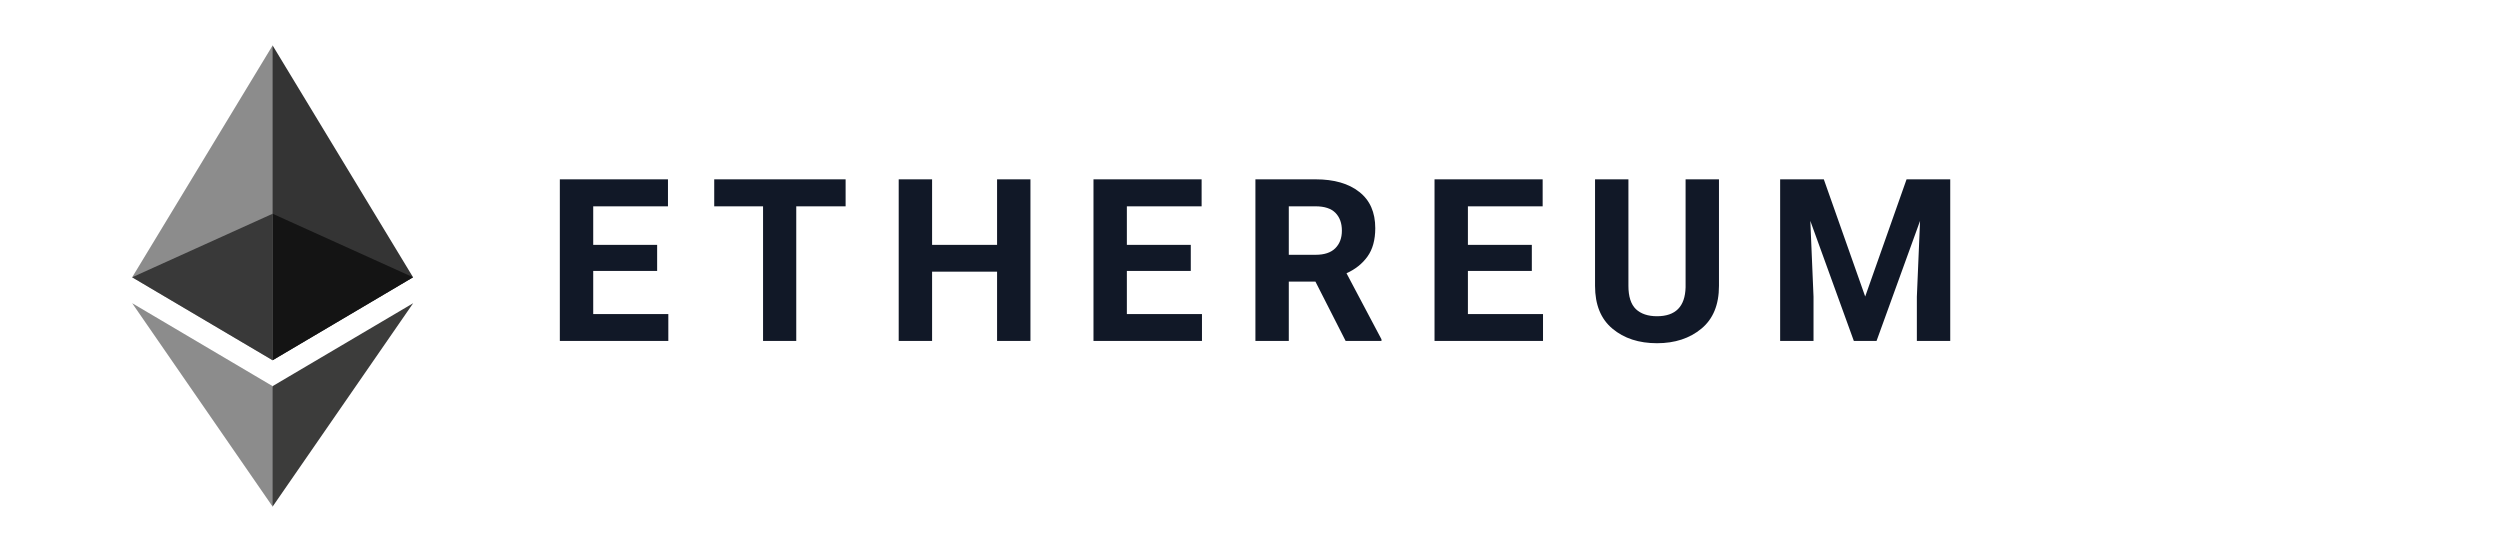
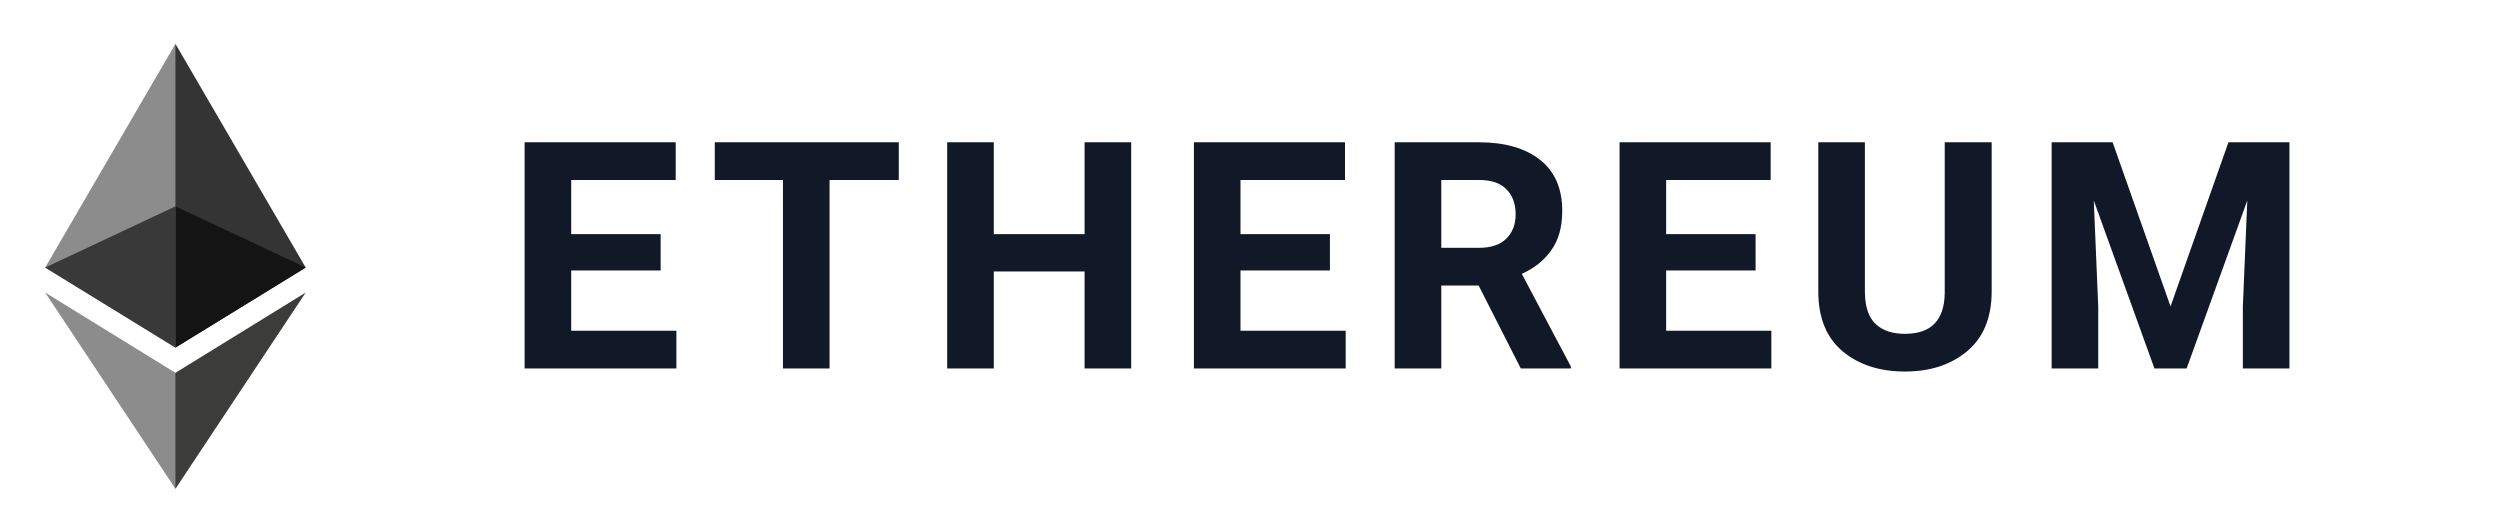
- <svg xmlns="http://www.w3.org/2000/svg" width="220" height="48" viewBox="0 0 220 48" fill="none">
-   <g transform="translate(4, 4)">
-     <path d="M19.99 0L19.64 1.19V27.35L19.99 27.7L32.35 20.4L19.99 0Z" fill="#343434" />
-     <path d="M19.99 0L7.63 20.4L19.99 27.7V14.81V0Z" fill="#8C8C8C" />
-     <path d="M19.99 29.98L19.79 30.22V40L19.99 40.58L32.36 22.68L19.99 29.98Z" fill="#3C3C3B" />
-     <path d="M19.99 40.58V29.98L7.63 22.68L19.99 40.58Z" fill="#8C8C8C" />
-     <path d="M19.99 27.7L32.35 20.4L19.99 14.81V27.7Z" fill="#141414" />
-     <path d="M7.63 20.4L19.99 27.7V14.81L7.63 20.4Z" fill="#393939" />
+ <svg xmlns="http://www.w3.org/2000/svg" width="114" height="24" viewBox="0 0 114 24" fill="none">
+   <g transform="translate(0, 2)">
+     <path d="M8 0L7.85 0.6V13.68L8 13.85L13.94 10.2L8 0Z" fill="#343434" />
+     <path d="M8 0L2.06 10.2L8 13.85V7.41V0Z" fill="#8C8C8C" />
+     <path d="M8 15L7.89 15.12V20L8 20.29L13.94 11.34L8 15Z" fill="#3C3C3B" />
+     <path d="M8 20.29V15L2.06 11.34L8 20.29Z" fill="#8C8C8C" />
+     <path d="M8 13.85L13.94 10.2L8 7.41V13.85Z" fill="#141414" />
+     <path d="M2.06 10.2L8 13.85V7.41L2.06 10.2Z" fill="#393939" />
  </g>
-   <text x="48" y="30" font-family="-apple-system, BlinkMacSystemFont, 'Segoe UI', Roboto, 'Helvetica Neue', Arial, sans-serif" font-size="20" font-weight="700" letter-spacing="3" fill="#111827">ETHEREUM</text>
+   <text x="23" y="16.8" font-family="-apple-system, BlinkMacSystemFont, 'Segoe UI', Roboto, 'Helvetica Neue', Arial, sans-serif" font-size="14.5" font-weight="700" letter-spacing="1" fill="#111827">ETHEREUM</text>
</svg>
